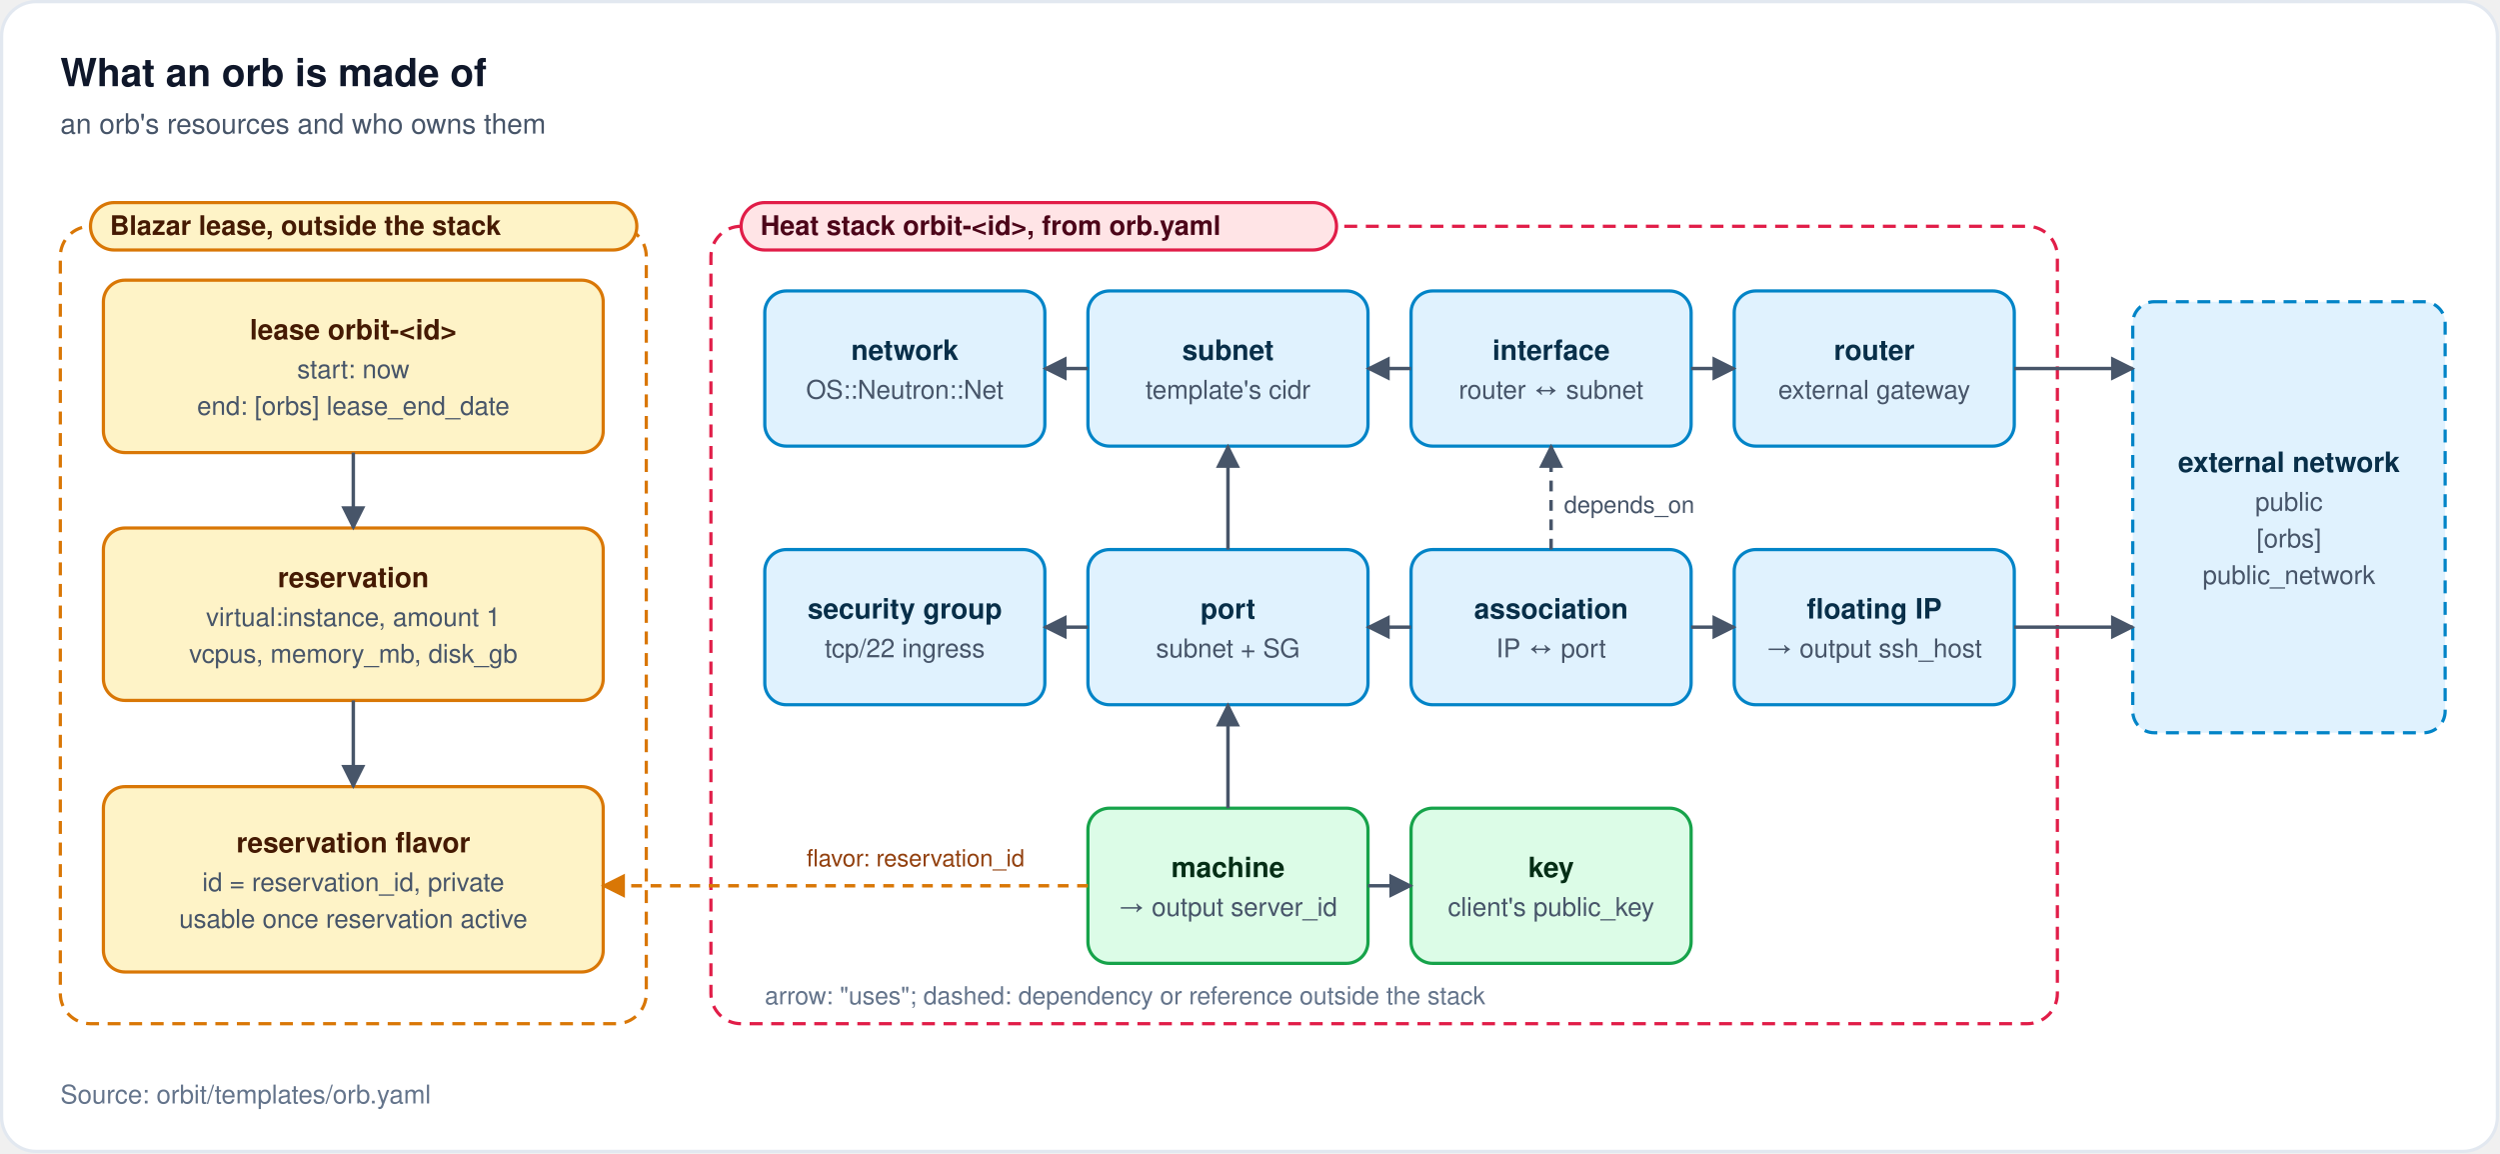
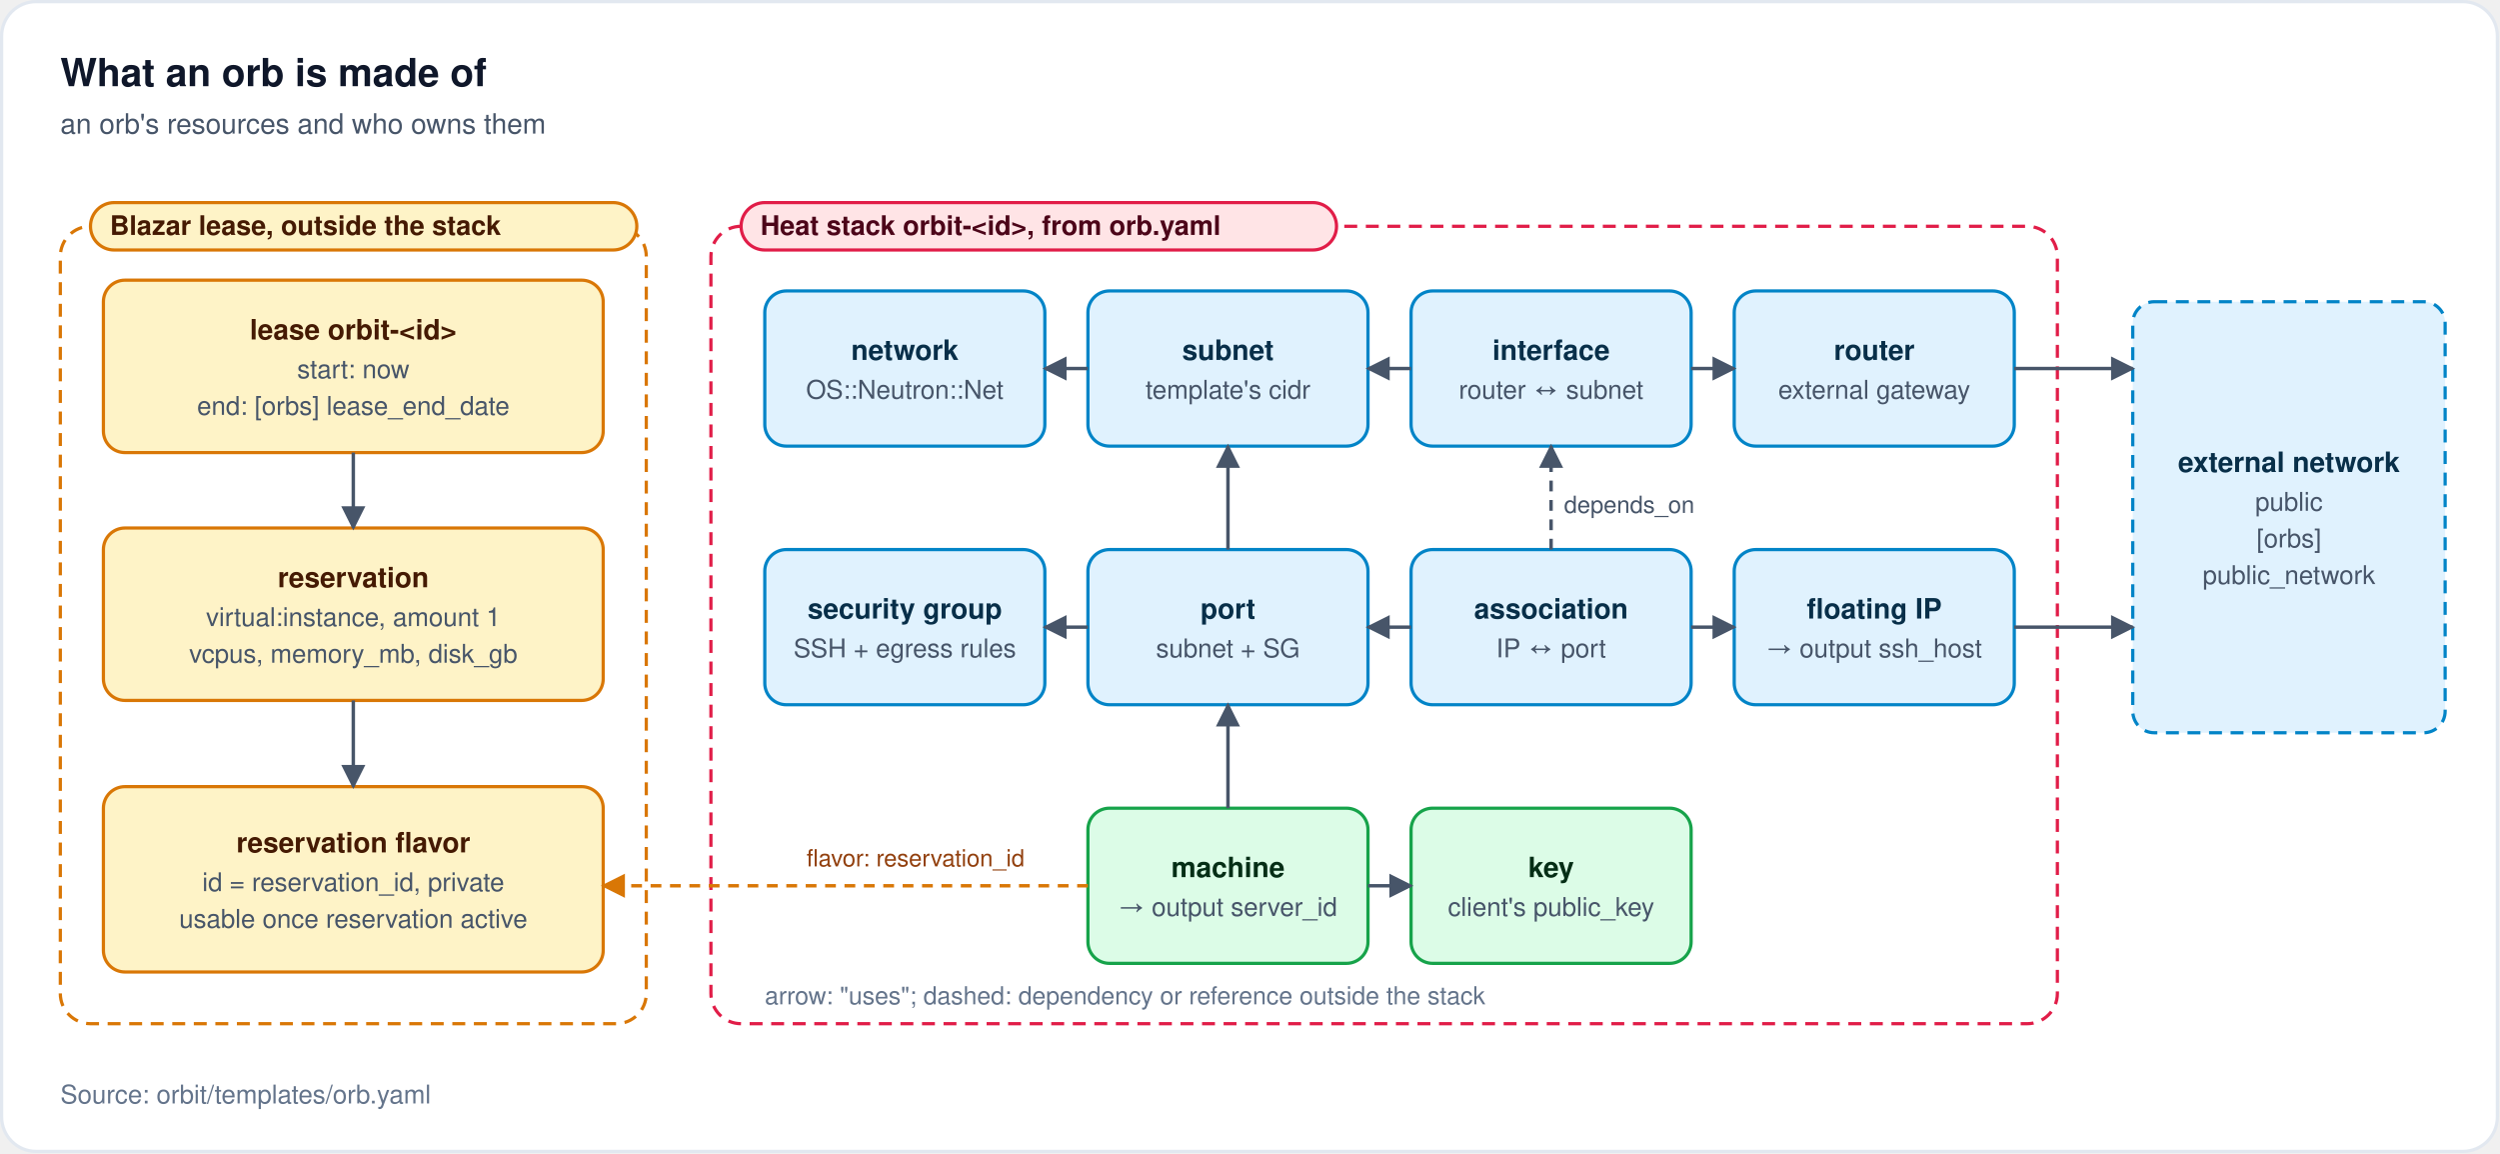
<svg xmlns="http://www.w3.org/2000/svg" width="1160" height="535" viewBox="0 0 1160 535" role="img" aria-label="Composition of an orb: Blazar lease and Heat stack">
  <defs>
    <marker id="a475569" viewBox="0 0 10 10" refX="9" refY="5" markerWidth="7" markerHeight="7" orient="auto-start-reverse">
      <path d="M0,0 L10,5 L0,10 z" fill="#475569" />
    </marker>
    <marker id="ad97706" viewBox="0 0 10 10" refX="9" refY="5" markerWidth="7" markerHeight="7" orient="auto-start-reverse">
      <path d="M0,0 L10,5 L0,10 z" fill="#d97706" />
    </marker>
  </defs>
  <rect x="0.75" y="0.75" width="1158.5" height="533.5" rx="16" fill="#ffffff" stroke="#e2e8f0" stroke-width="1.5" />
  <text x="28" y="40" font-family="-apple-system, BlinkMacSystemFont, 'Segoe UI', Helvetica, Arial, sans-serif" font-size="18" font-weight="700" fill="#0f172a">What an orb is made of</text>
  <text x="28" y="62" font-family="-apple-system, BlinkMacSystemFont, 'Segoe UI', Helvetica, Arial, sans-serif" font-size="13" fill="#475569">an orb's resources and who owns them</text>
  <rect x="28" y="105" width="272" height="370" rx="14" fill="#ffffff" stroke="#d97706" stroke-width="1.5" stroke-dasharray="6 4" />
  <rect x="42" y="94" width="253.6" height="22" rx="11" fill="#fef3c7" stroke="#d97706" stroke-width="1.5" />
  <text x="51" y="109" font-family="-apple-system, BlinkMacSystemFont, 'Segoe UI', Helvetica, Arial, sans-serif" font-size="12.5" font-weight="600" text-anchor="start" fill="#451a03">Blazar lease, outside the stack</text>
  <rect x="48" y="130" width="232" height="80" rx="10" fill="#fef3c7" stroke="#d97706" stroke-width="1.5" />
  <text x="164.0" y="157.5" font-family="-apple-system, BlinkMacSystemFont, 'Segoe UI', Helvetica, Arial, sans-serif" font-size="13" font-weight="600" text-anchor="middle" fill="#451a03">lease orbit-&lt;id&gt;</text>
  <text x="164.0" y="175.5" font-family="-apple-system, BlinkMacSystemFont, 'Segoe UI', Helvetica, Arial, sans-serif" font-size="12" font-weight="normal" text-anchor="middle" fill="#475569">start: now</text>
  <text x="164.0" y="192.5" font-family="-apple-system, BlinkMacSystemFont, 'Segoe UI', Helvetica, Arial, sans-serif" font-size="12" font-weight="normal" text-anchor="middle" fill="#475569">end: [orbs] lease_end_date</text>
  <rect x="48" y="245" width="232" height="80" rx="10" fill="#fef3c7" stroke="#d97706" stroke-width="1.5" />
  <text x="164.0" y="272.5" font-family="-apple-system, BlinkMacSystemFont, 'Segoe UI', Helvetica, Arial, sans-serif" font-size="13" font-weight="600" text-anchor="middle" fill="#451a03">reservation</text>
  <text x="164.0" y="290.5" font-family="-apple-system, BlinkMacSystemFont, 'Segoe UI', Helvetica, Arial, sans-serif" font-size="12" font-weight="normal" text-anchor="middle" fill="#475569">virtual:instance, amount 1</text>
  <text x="164.0" y="307.5" font-family="-apple-system, BlinkMacSystemFont, 'Segoe UI', Helvetica, Arial, sans-serif" font-size="12" font-weight="normal" text-anchor="middle" fill="#475569">vcpus, memory_mb, disk_gb</text>
  <rect x="48" y="365" width="232" height="86" rx="10" fill="#fef3c7" stroke="#d97706" stroke-width="1.5" />
  <text x="164.0" y="395.5" font-family="-apple-system, BlinkMacSystemFont, 'Segoe UI', Helvetica, Arial, sans-serif" font-size="13" font-weight="600" text-anchor="middle" fill="#451a03">reservation flavor</text>
  <text x="164.0" y="413.5" font-family="-apple-system, BlinkMacSystemFont, 'Segoe UI', Helvetica, Arial, sans-serif" font-size="12" font-weight="normal" text-anchor="middle" fill="#475569">id = reservation_id, private</text>
  <text x="164.0" y="430.5" font-family="-apple-system, BlinkMacSystemFont, 'Segoe UI', Helvetica, Arial, sans-serif" font-size="12" font-weight="normal" text-anchor="middle" fill="#475569">usable once reservation active</text>
  <path d="M164,210 L164,245" fill="none" stroke="#475569" stroke-width="1.6" marker-end="url(#a475569)" />
  <path d="M164,325 L164,365" fill="none" stroke="#475569" stroke-width="1.6" marker-end="url(#a475569)" />
  <rect x="330" y="105" width="625" height="370" rx="14" fill="#ffffff" stroke="#e11d48" stroke-width="1.5" stroke-dasharray="6 4" />
  <rect x="344" y="94" width="276.4" height="22" rx="11" fill="#ffe4e6" stroke="#e11d48" stroke-width="1.5" />
  <text x="353" y="109" font-family="-apple-system, BlinkMacSystemFont, 'Segoe UI', Helvetica, Arial, sans-serif" font-size="12.5" font-weight="600" text-anchor="start" fill="#4c0519">Heat stack orbit-&lt;id&gt;, from orb.yaml</text>
  <rect x="355" y="135" width="130" height="72" rx="10" fill="#e0f2fe" stroke="#0284c7" stroke-width="1.5" />
  <text x="420.0" y="167.0" font-family="-apple-system, BlinkMacSystemFont, 'Segoe UI', Helvetica, Arial, sans-serif" font-size="13" font-weight="600" text-anchor="middle" fill="#082f49">network</text>
  <text x="420.0" y="185.0" font-family="-apple-system, BlinkMacSystemFont, 'Segoe UI', Helvetica, Arial, sans-serif" font-size="12" font-weight="normal" text-anchor="middle" fill="#475569">OS::Neutron::Net</text>
  <rect x="505" y="135" width="130" height="72" rx="10" fill="#e0f2fe" stroke="#0284c7" stroke-width="1.5" />
  <text x="570.0" y="167.0" font-family="-apple-system, BlinkMacSystemFont, 'Segoe UI', Helvetica, Arial, sans-serif" font-size="13" font-weight="600" text-anchor="middle" fill="#082f49">subnet</text>
  <text x="570.0" y="185.0" font-family="-apple-system, BlinkMacSystemFont, 'Segoe UI', Helvetica, Arial, sans-serif" font-size="12" font-weight="normal" text-anchor="middle" fill="#475569">template's cidr</text>
  <rect x="655" y="135" width="130" height="72" rx="10" fill="#e0f2fe" stroke="#0284c7" stroke-width="1.5" />
  <text x="720.0" y="167.0" font-family="-apple-system, BlinkMacSystemFont, 'Segoe UI', Helvetica, Arial, sans-serif" font-size="13" font-weight="600" text-anchor="middle" fill="#082f49">interface</text>
  <text x="720.0" y="185.0" font-family="-apple-system, BlinkMacSystemFont, 'Segoe UI', Helvetica, Arial, sans-serif" font-size="12" font-weight="normal" text-anchor="middle" fill="#475569">router ↔ subnet</text>
  <rect x="805" y="135" width="130" height="72" rx="10" fill="#e0f2fe" stroke="#0284c7" stroke-width="1.5" />
  <text x="870.0" y="167.0" font-family="-apple-system, BlinkMacSystemFont, 'Segoe UI', Helvetica, Arial, sans-serif" font-size="13" font-weight="600" text-anchor="middle" fill="#082f49">router</text>
  <text x="870.0" y="185.0" font-family="-apple-system, BlinkMacSystemFont, 'Segoe UI', Helvetica, Arial, sans-serif" font-size="12" font-weight="normal" text-anchor="middle" fill="#475569">external gateway</text>
  <rect x="355" y="255" width="130" height="72" rx="10" fill="#e0f2fe" stroke="#0284c7" stroke-width="1.5" />
  <text x="420.0" y="287.0" font-family="-apple-system, BlinkMacSystemFont, 'Segoe UI', Helvetica, Arial, sans-serif" font-size="13" font-weight="600" text-anchor="middle" fill="#082f49">security group</text>
-   <text x="420.0" y="305.0" font-family="-apple-system, BlinkMacSystemFont, 'Segoe UI', Helvetica, Arial, sans-serif" font-size="12" font-weight="normal" text-anchor="middle" fill="#475569">tcp/22 ingress</text>
+   <text x="420.0" y="305.0" font-family="-apple-system, BlinkMacSystemFont, 'Segoe UI', Helvetica, Arial, sans-serif" font-size="12" font-weight="normal" text-anchor="middle" fill="#475569">SSH + egress rules</text>
  <rect x="505" y="255" width="130" height="72" rx="10" fill="#e0f2fe" stroke="#0284c7" stroke-width="1.5" />
  <text x="570.0" y="287.0" font-family="-apple-system, BlinkMacSystemFont, 'Segoe UI', Helvetica, Arial, sans-serif" font-size="13" font-weight="600" text-anchor="middle" fill="#082f49">port</text>
  <text x="570.0" y="305.0" font-family="-apple-system, BlinkMacSystemFont, 'Segoe UI', Helvetica, Arial, sans-serif" font-size="12" font-weight="normal" text-anchor="middle" fill="#475569">subnet + SG</text>
  <rect x="655" y="255" width="130" height="72" rx="10" fill="#e0f2fe" stroke="#0284c7" stroke-width="1.5" />
  <text x="720.0" y="287.0" font-family="-apple-system, BlinkMacSystemFont, 'Segoe UI', Helvetica, Arial, sans-serif" font-size="13" font-weight="600" text-anchor="middle" fill="#082f49">association</text>
  <text x="720.0" y="305.0" font-family="-apple-system, BlinkMacSystemFont, 'Segoe UI', Helvetica, Arial, sans-serif" font-size="12" font-weight="normal" text-anchor="middle" fill="#475569">IP ↔ port</text>
  <rect x="805" y="255" width="130" height="72" rx="10" fill="#e0f2fe" stroke="#0284c7" stroke-width="1.5" />
  <text x="870.0" y="287.0" font-family="-apple-system, BlinkMacSystemFont, 'Segoe UI', Helvetica, Arial, sans-serif" font-size="13" font-weight="600" text-anchor="middle" fill="#082f49">floating IP</text>
  <text x="870.0" y="305.0" font-family="-apple-system, BlinkMacSystemFont, 'Segoe UI', Helvetica, Arial, sans-serif" font-size="12" font-weight="normal" text-anchor="middle" fill="#475569">→ output ssh_host</text>
  <rect x="505" y="375" width="130" height="72" rx="10" fill="#dcfce7" stroke="#16a34a" stroke-width="1.5" />
  <text x="570.0" y="407.0" font-family="-apple-system, BlinkMacSystemFont, 'Segoe UI', Helvetica, Arial, sans-serif" font-size="13" font-weight="600" text-anchor="middle" fill="#052e16">machine</text>
  <text x="570.0" y="425.0" font-family="-apple-system, BlinkMacSystemFont, 'Segoe UI', Helvetica, Arial, sans-serif" font-size="12" font-weight="normal" text-anchor="middle" fill="#475569">→ output server_id</text>
  <rect x="655" y="375" width="130" height="72" rx="10" fill="#dcfce7" stroke="#16a34a" stroke-width="1.5" />
  <text x="720.0" y="407.0" font-family="-apple-system, BlinkMacSystemFont, 'Segoe UI', Helvetica, Arial, sans-serif" font-size="13" font-weight="600" text-anchor="middle" fill="#052e16">key</text>
  <text x="720.0" y="425.0" font-family="-apple-system, BlinkMacSystemFont, 'Segoe UI', Helvetica, Arial, sans-serif" font-size="12" font-weight="normal" text-anchor="middle" fill="#475569">client's public_key</text>
  <rect x="990" y="140" width="145" height="200" rx="10" fill="#e0f2fe" stroke="#0284c7" stroke-width="1.5" stroke-dasharray="6 4" />
  <text x="1062.5" y="219.0" font-family="-apple-system, BlinkMacSystemFont, 'Segoe UI', Helvetica, Arial, sans-serif" font-size="13" font-weight="600" text-anchor="middle" fill="#082f49">external network</text>
  <text x="1062.5" y="237.0" font-family="-apple-system, BlinkMacSystemFont, 'Segoe UI', Helvetica, Arial, sans-serif" font-size="12" font-weight="normal" text-anchor="middle" fill="#475569">public</text>
  <text x="1062.5" y="254.0" font-family="-apple-system, BlinkMacSystemFont, 'Segoe UI', Helvetica, Arial, sans-serif" font-size="12" font-weight="normal" text-anchor="middle" fill="#475569">[orbs]</text>
  <text x="1062.5" y="271.0" font-family="-apple-system, BlinkMacSystemFont, 'Segoe UI', Helvetica, Arial, sans-serif" font-size="12" font-weight="normal" text-anchor="middle" fill="#475569">public_network</text>
  <path d="M505,171.0 L485,171.0" fill="none" stroke="#475569" stroke-width="1.6" marker-end="url(#a475569)" />
  <path d="M655,171.0 L635,171.0" fill="none" stroke="#475569" stroke-width="1.6" marker-end="url(#a475569)" />
  <path d="M785,171.0 L805,171.0" fill="none" stroke="#475569" stroke-width="1.6" marker-end="url(#a475569)" />
  <path d="M935,171.0 L990,171.0" fill="none" stroke="#475569" stroke-width="1.6" marker-end="url(#a475569)" />
  <path d="M505,291.0 L485,291.0" fill="none" stroke="#475569" stroke-width="1.6" marker-end="url(#a475569)" />
  <path d="M570.0,255 L570.0,207" fill="none" stroke="#475569" stroke-width="1.6" marker-end="url(#a475569)" />
  <path d="M655,291.0 L635,291.0" fill="none" stroke="#475569" stroke-width="1.6" marker-end="url(#a475569)" />
  <path d="M785,291.0 L805,291.0" fill="none" stroke="#475569" stroke-width="1.6" marker-end="url(#a475569)" />
  <path d="M720.0,255 L720.0,207" fill="none" stroke="#475569" stroke-width="1.6" stroke-dasharray="5 4" marker-end="url(#a475569)" />
  <rect x="721.0" y="226" width="71.6" height="19" rx="4" fill="#ffffff" opacity="0.92" />
  <text x="726.0" y="238" font-family="-apple-system, BlinkMacSystemFont, 'Segoe UI', Helvetica, Arial, sans-serif" font-size="11" font-weight="normal" text-anchor="start" fill="#475569">depends_on</text>
  <path d="M935,291.0 L990,291.0" fill="none" stroke="#475569" stroke-width="1.6" marker-end="url(#a475569)" />
  <path d="M570.0,375 L570.0,327" fill="none" stroke="#475569" stroke-width="1.6" marker-end="url(#a475569)" />
  <path d="M635,411.0 L655,411.0" fill="none" stroke="#475569" stroke-width="1.6" marker-end="url(#a475569)" />
  <path d="M505,411.0 L280,411.0" fill="none" stroke="#d97706" stroke-width="1.6" stroke-dasharray="5 4" marker-end="url(#ad97706)" />
  <rect x="352.24" y="390.0" width="145.52" height="19" rx="4" fill="#ffffff" opacity="0.92" />
  <text x="425" y="402.0" font-family="-apple-system, BlinkMacSystemFont, 'Segoe UI', Helvetica, Arial, sans-serif" font-size="11" font-weight="normal" text-anchor="middle" fill="#92400e">flavor: reservation_id</text>
  <text x="355" y="466" font-family="-apple-system, BlinkMacSystemFont, 'Segoe UI', Helvetica, Arial, sans-serif" font-size="11.5" font-weight="normal" text-anchor="start" fill="#64748b">arrow: "uses"; dashed: dependency or reference outside the stack</text>
  <text x="28" y="512" font-family="-apple-system, BlinkMacSystemFont, 'Segoe UI', Helvetica, Arial, sans-serif" font-size="12" font-weight="normal" text-anchor="start" fill="#64748b">Source: orbit/templates/orb.yaml</text>
</svg>
